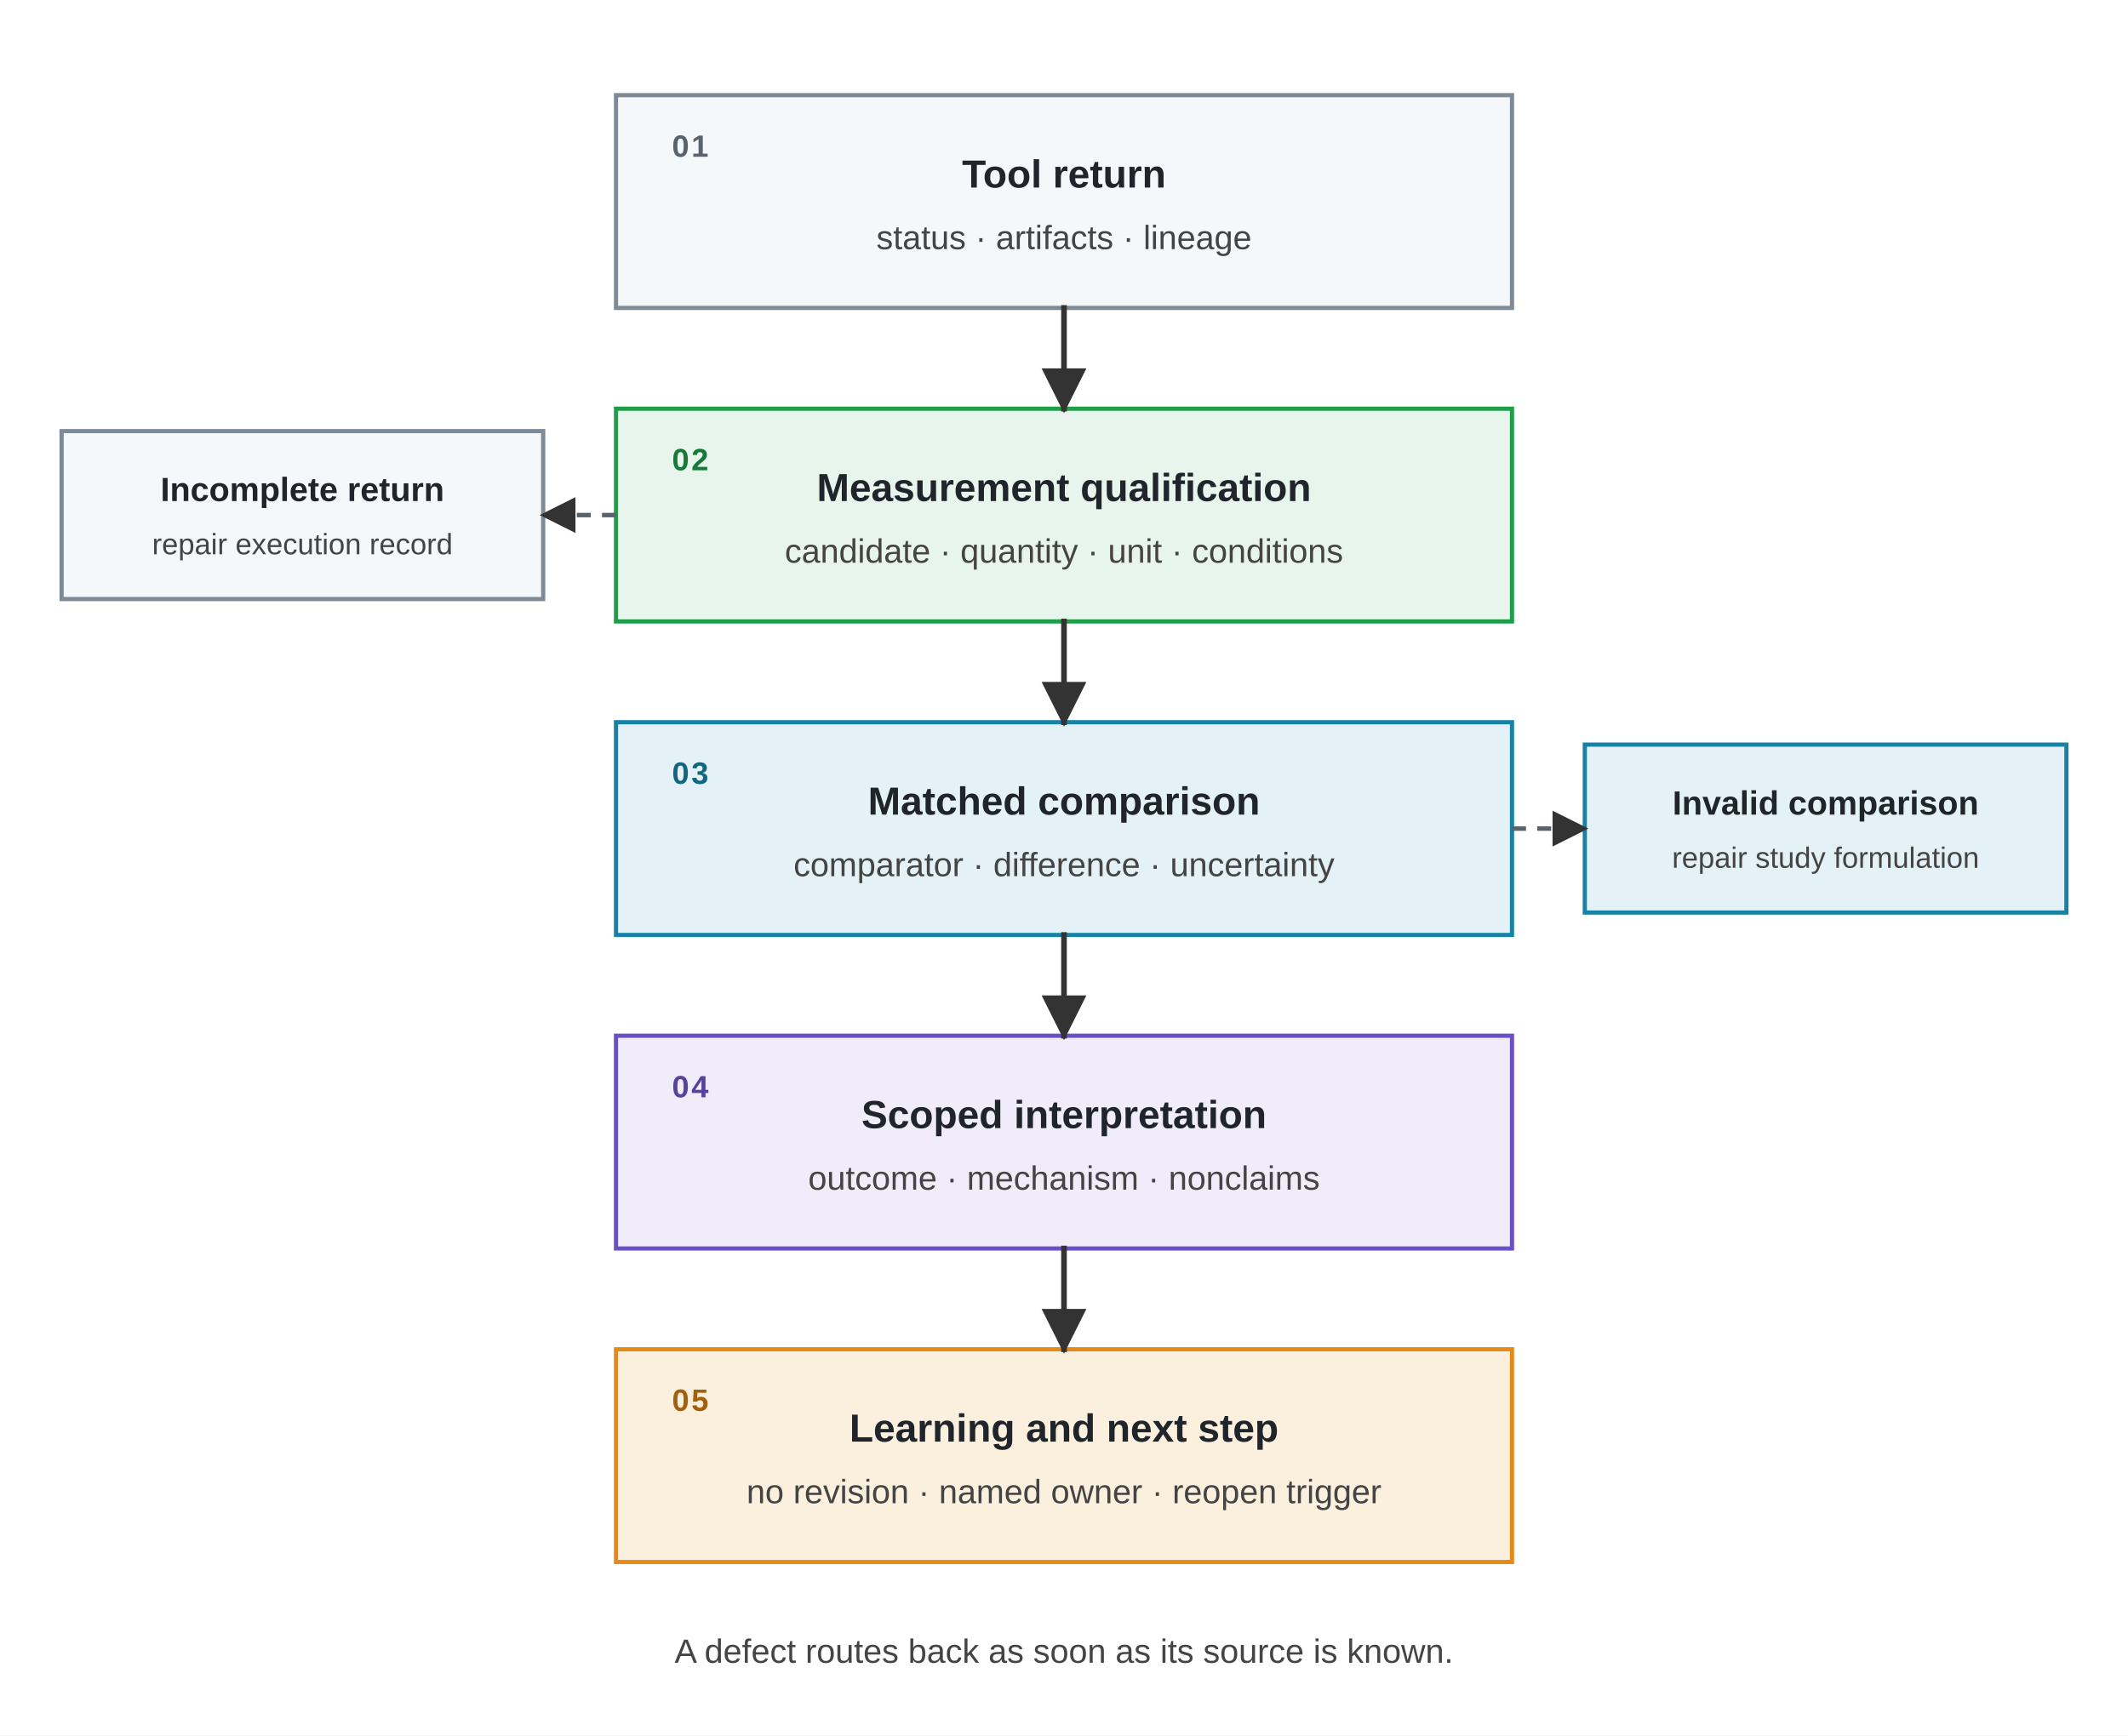
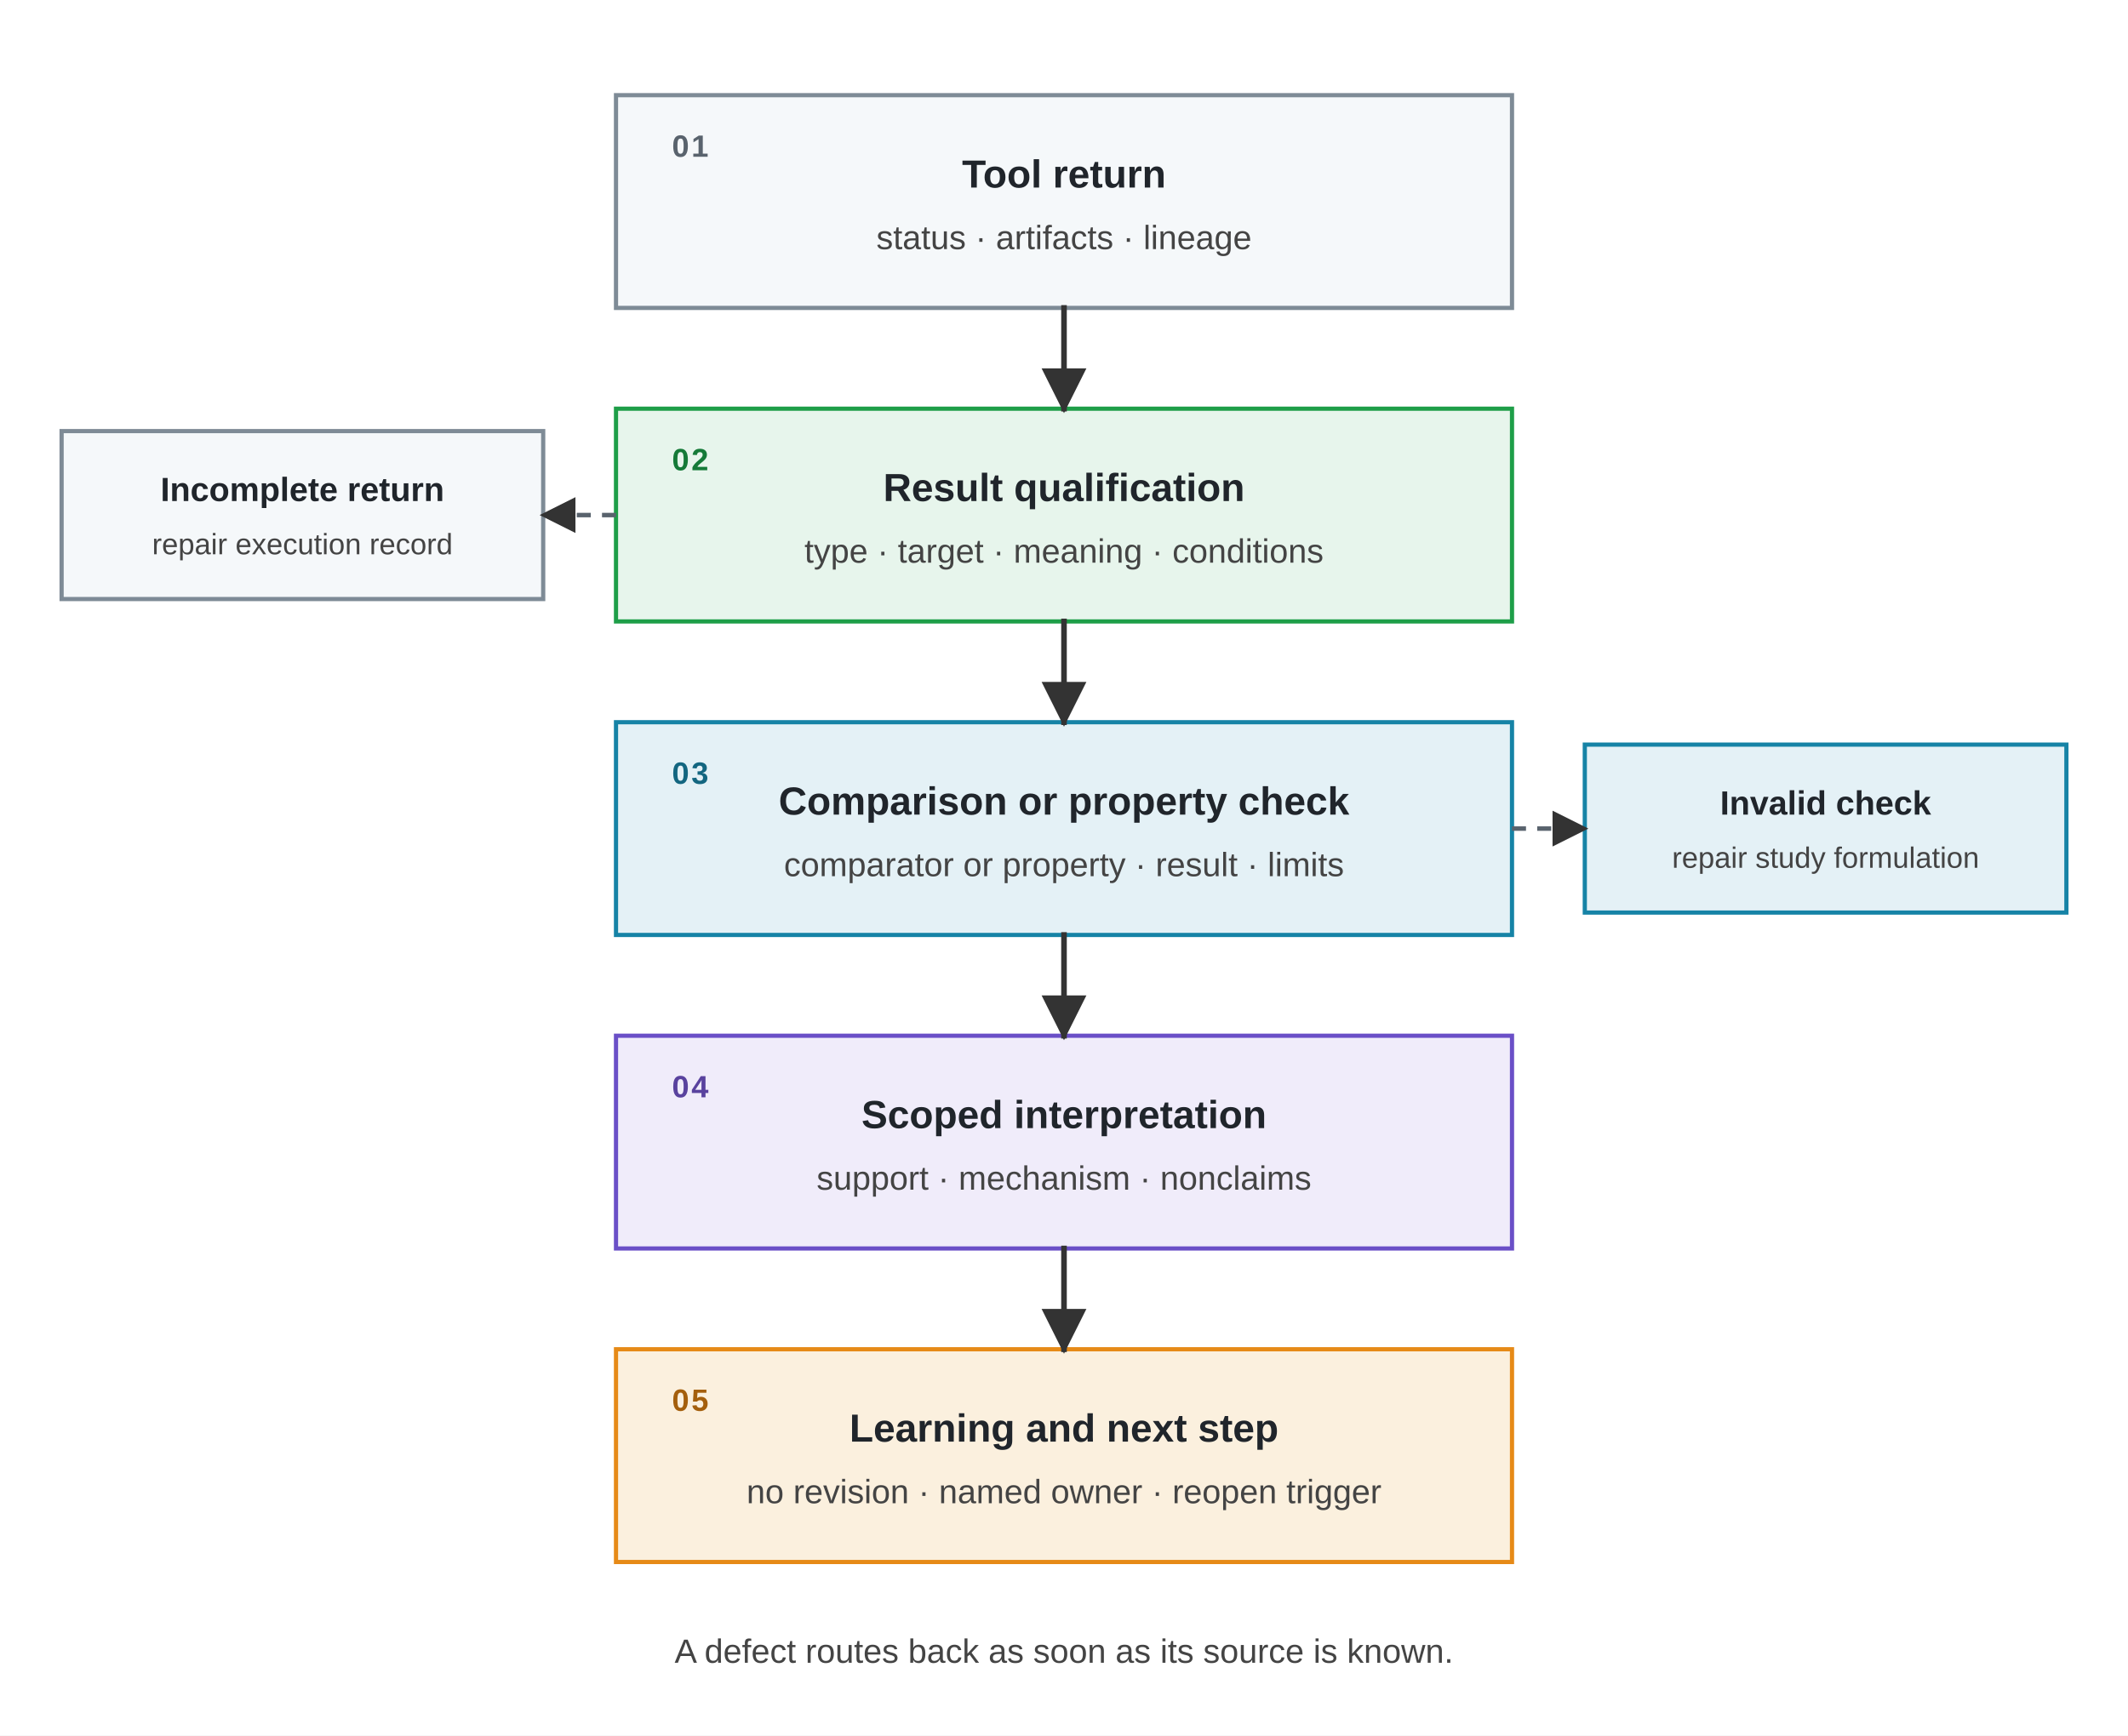
<svg xmlns="http://www.w3.org/2000/svg" viewBox="0 0 760 620" role="img" aria-labelledby="flow-title flow-desc">
  <defs>
    <marker id="arrow-dark" viewBox="0 0 10 10" refX="9" refY="5" markerWidth="8" markerHeight="8" orient="auto">
      <path d="M 0 0 L 10 5 L 0 10 z" fill="#333333" />
    </marker>
    <style>
      .font { font-family: Arial, Helvetica, sans-serif; }
      .title { font-size: 14px; font-weight: 700; fill: #20252B; }
      .sub { font-size: 12px; fill: #444444; }
      .step { font-size: 11px; font-weight: 700; letter-spacing: 0.8px; }
      .route-title { font-size: 12px; font-weight: 700; fill: #20252B; }
      .route-sub { font-size: 10.5px; fill: #444444; }
      .return { fill: #F5F8FA; stroke: #7E8B96; stroke-width: 1.5; }
      .measurement { fill: #E7F5EC; stroke: #1E9E48; stroke-width: 1.5; }
      .comparison { fill: #E4F1F6; stroke: #1683A6; stroke-width: 1.5; }
      .interpretation { fill: #F0ECFA; stroke: #6A4FC7; stroke-width: 1.5; }
      .revision { fill: #FBF0DE; stroke: #E68A17; stroke-width: 1.5; }
      .flow { stroke: #333333; stroke-width: 2; fill: none; stroke-linecap: square; }
      .route { stroke: #59636D; stroke-width: 1.6; fill: none; stroke-dasharray: 5 4; }
    </style>
  </defs>
  <rect width="760" height="620" fill="#FFFFFF" />
  <g class="font">
    <rect class="return" x="220" y="34" width="320" height="76" />
    <text class="step" x="240" y="56" fill="#59636D">01</text>
    <text class="title" x="380" y="67" text-anchor="middle">Tool return</text>
    <text class="sub" x="380" y="89" text-anchor="middle">status · artifacts · lineage</text>
    <rect class="measurement" x="220" y="146" width="320" height="76" />
    <text class="step" x="240" y="168" fill="#157A38">02</text>
-     <text class="title" x="380" y="179" text-anchor="middle">Measurement qualification</text>
-     <text class="sub" x="380" y="201" text-anchor="middle">candidate · quantity · unit · conditions</text>
+     <text class="title" x="380" y="179" text-anchor="middle">Result qualification</text>
+     <text class="sub" x="380" y="201" text-anchor="middle">type · target · meaning · conditions</text>
    <rect class="return" x="22" y="154" width="172" height="60" />
    <text class="route-title" x="108" y="179" text-anchor="middle">Incomplete return</text>
    <text class="route-sub" x="108" y="198" text-anchor="middle">repair execution record</text>
    <path class="route" d="M 220 184 H 194" marker-end="url(#arrow-dark)" />
    <rect class="comparison" x="220" y="258" width="320" height="76" />
    <text class="step" x="240" y="280" fill="#136680">03</text>
-     <text class="title" x="380" y="291" text-anchor="middle">Matched comparison</text>
-     <text class="sub" x="380" y="313" text-anchor="middle">comparator · difference · uncertainty</text>
+     <text class="title" x="380" y="291" text-anchor="middle">Comparison or property check</text>
+     <text class="sub" x="380" y="313" text-anchor="middle">comparator or property · result · limits</text>
    <rect class="comparison" x="566" y="266" width="172" height="60" />
-     <text class="route-title" x="652" y="291" text-anchor="middle">Invalid comparison</text>
+     <text class="route-title" x="652" y="291" text-anchor="middle">Invalid check</text>
    <text class="route-sub" x="652" y="310" text-anchor="middle">repair study formulation</text>
    <path class="route" d="M 540 296 H 566" marker-end="url(#arrow-dark)" />
    <rect class="interpretation" x="220" y="370" width="320" height="76" />
    <text class="step" x="240" y="392" fill="#59429E">04</text>
    <text class="title" x="380" y="403" text-anchor="middle">Scoped interpretation</text>
-     <text class="sub" x="380" y="425" text-anchor="middle">outcome · mechanism · nonclaims</text>
+     <text class="sub" x="380" y="425" text-anchor="middle">support · mechanism · nonclaims</text>
    <rect class="revision" x="220" y="482" width="320" height="76" />
    <text class="step" x="240" y="504" fill="#A45F0C">05</text>
    <text class="title" x="380" y="515" text-anchor="middle">Learning and next step</text>
    <text class="sub" x="380" y="537" text-anchor="middle">no revision · named owner · reopen trigger</text>
    <line class="flow" x1="380" y1="110" x2="380" y2="146" marker-end="url(#arrow-dark)" />
    <line class="flow" x1="380" y1="222" x2="380" y2="258" marker-end="url(#arrow-dark)" />
    <line class="flow" x1="380" y1="334" x2="380" y2="370" marker-end="url(#arrow-dark)" />
    <line class="flow" x1="380" y1="446" x2="380" y2="482" marker-end="url(#arrow-dark)" />
    <text class="sub" x="380" y="594" text-anchor="middle">A defect routes back as soon as its source is known.</text>
  </g>
</svg>
